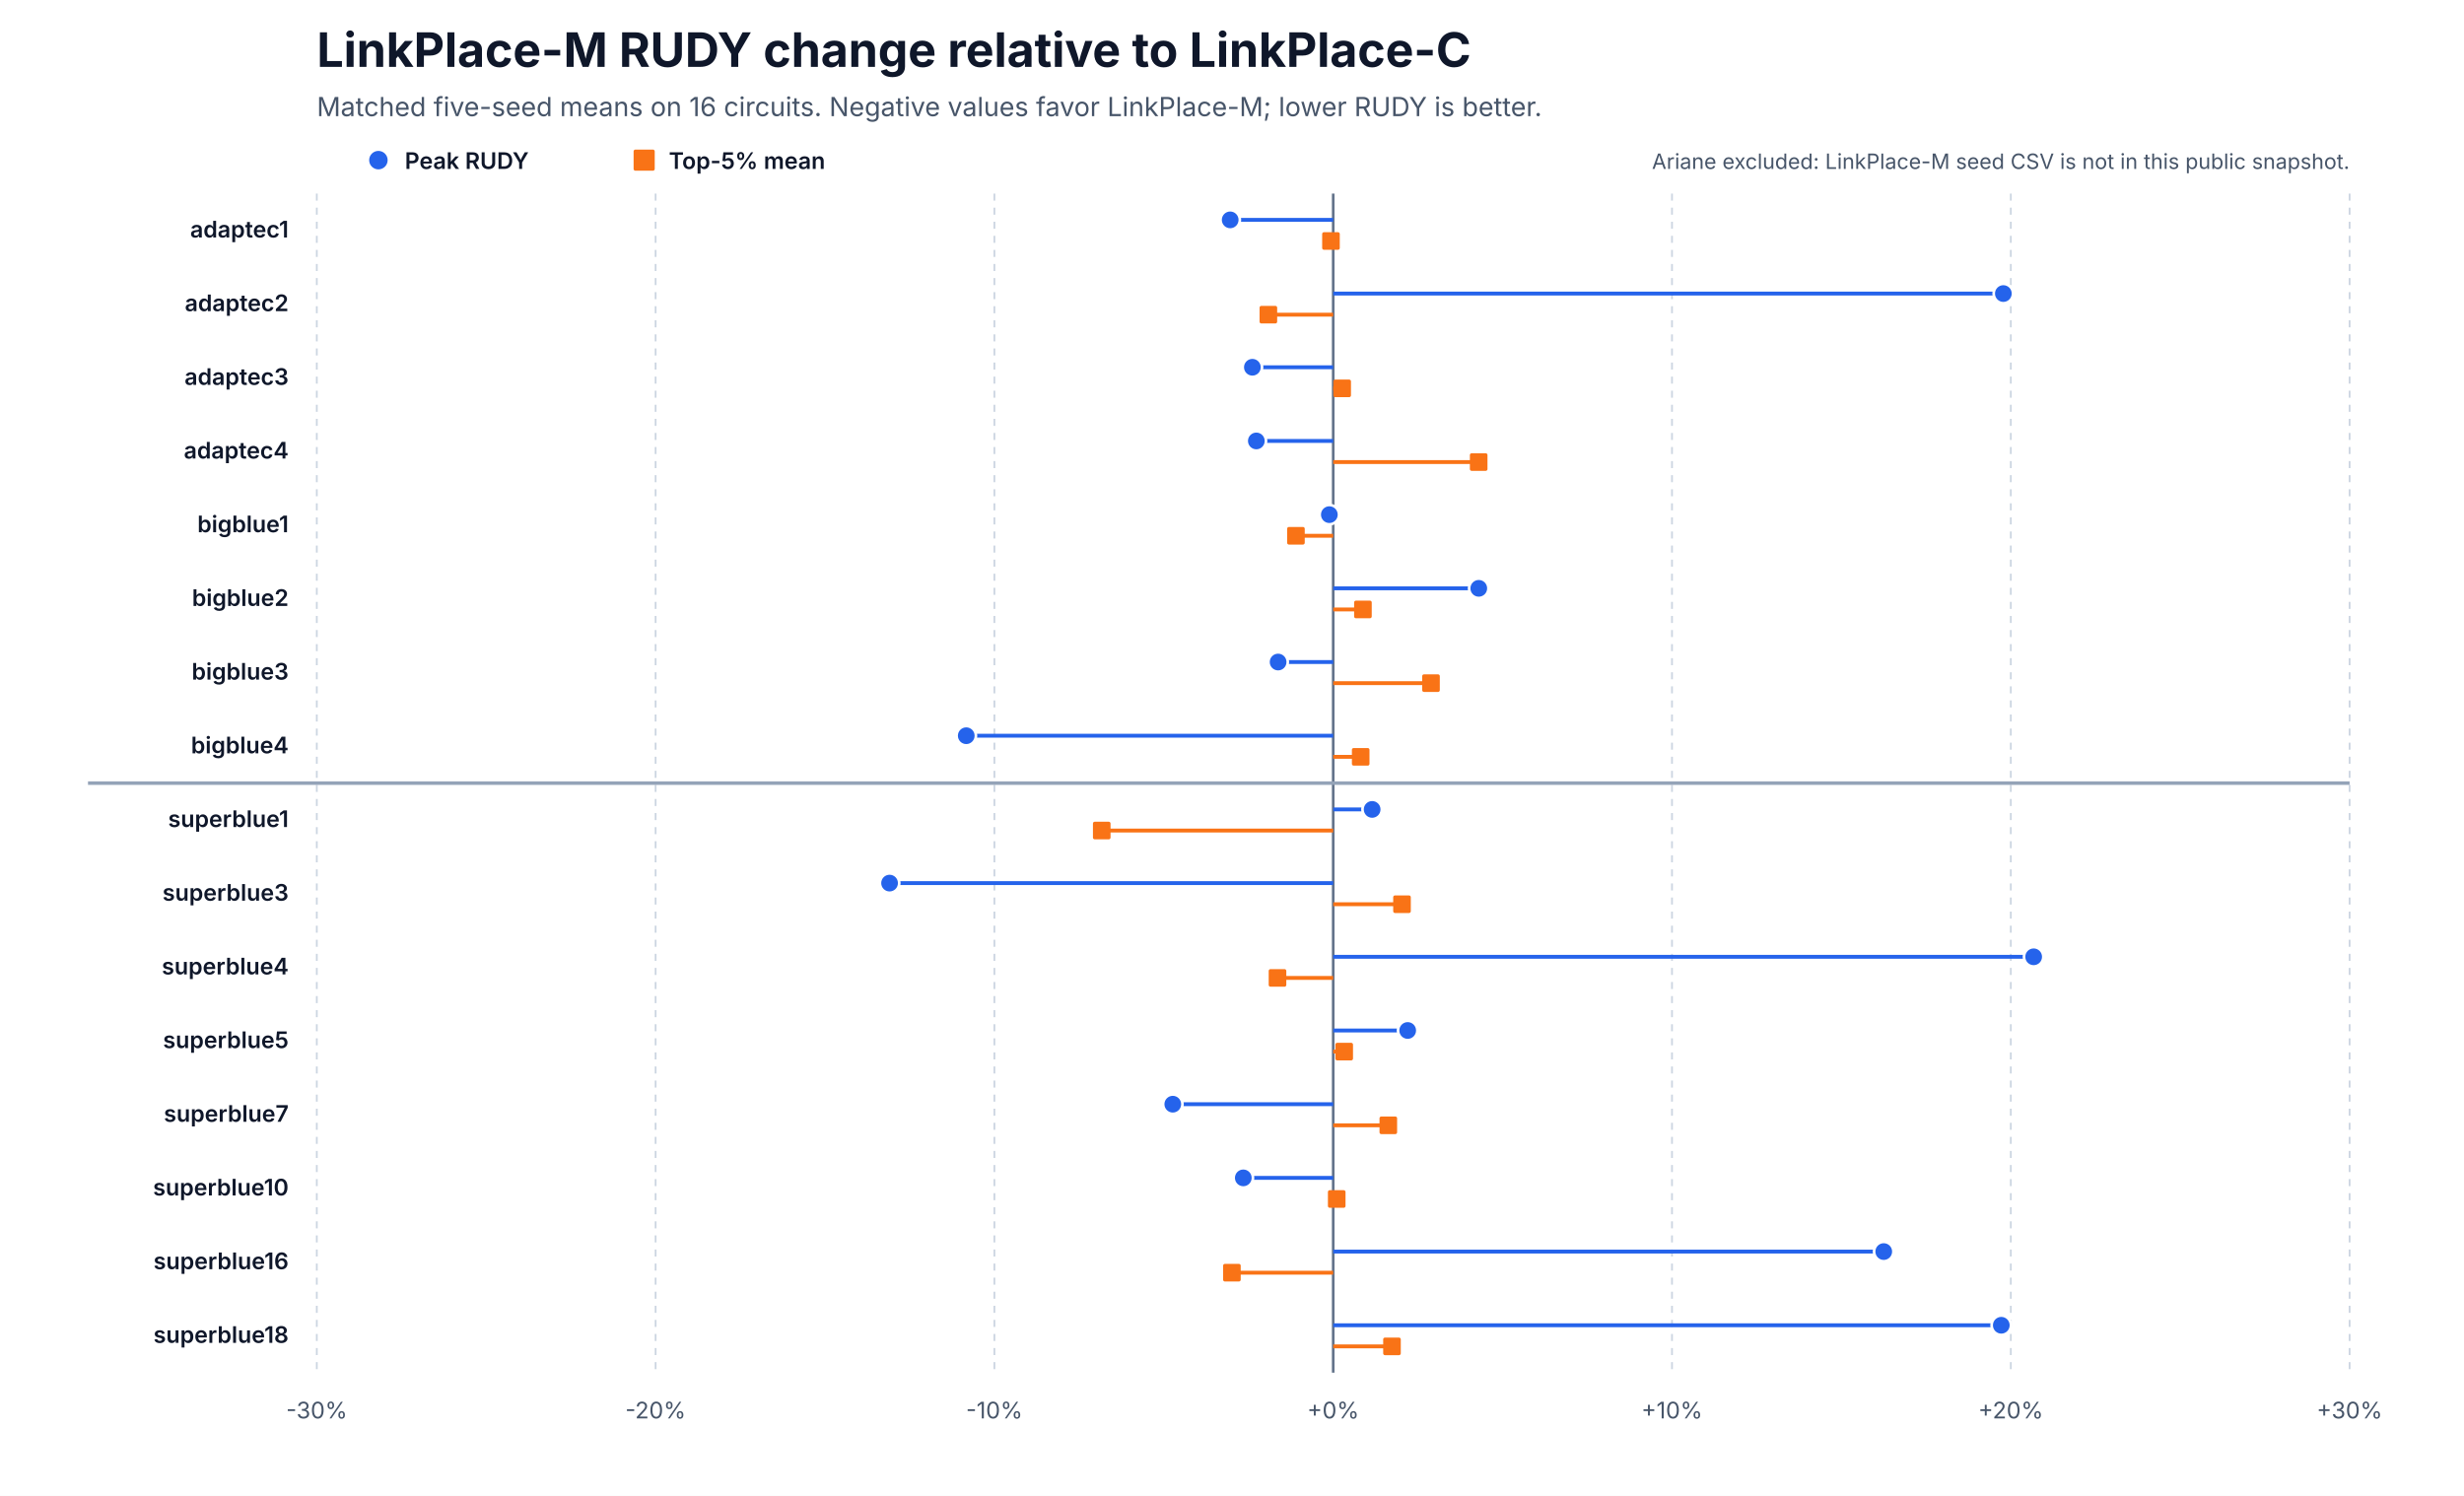
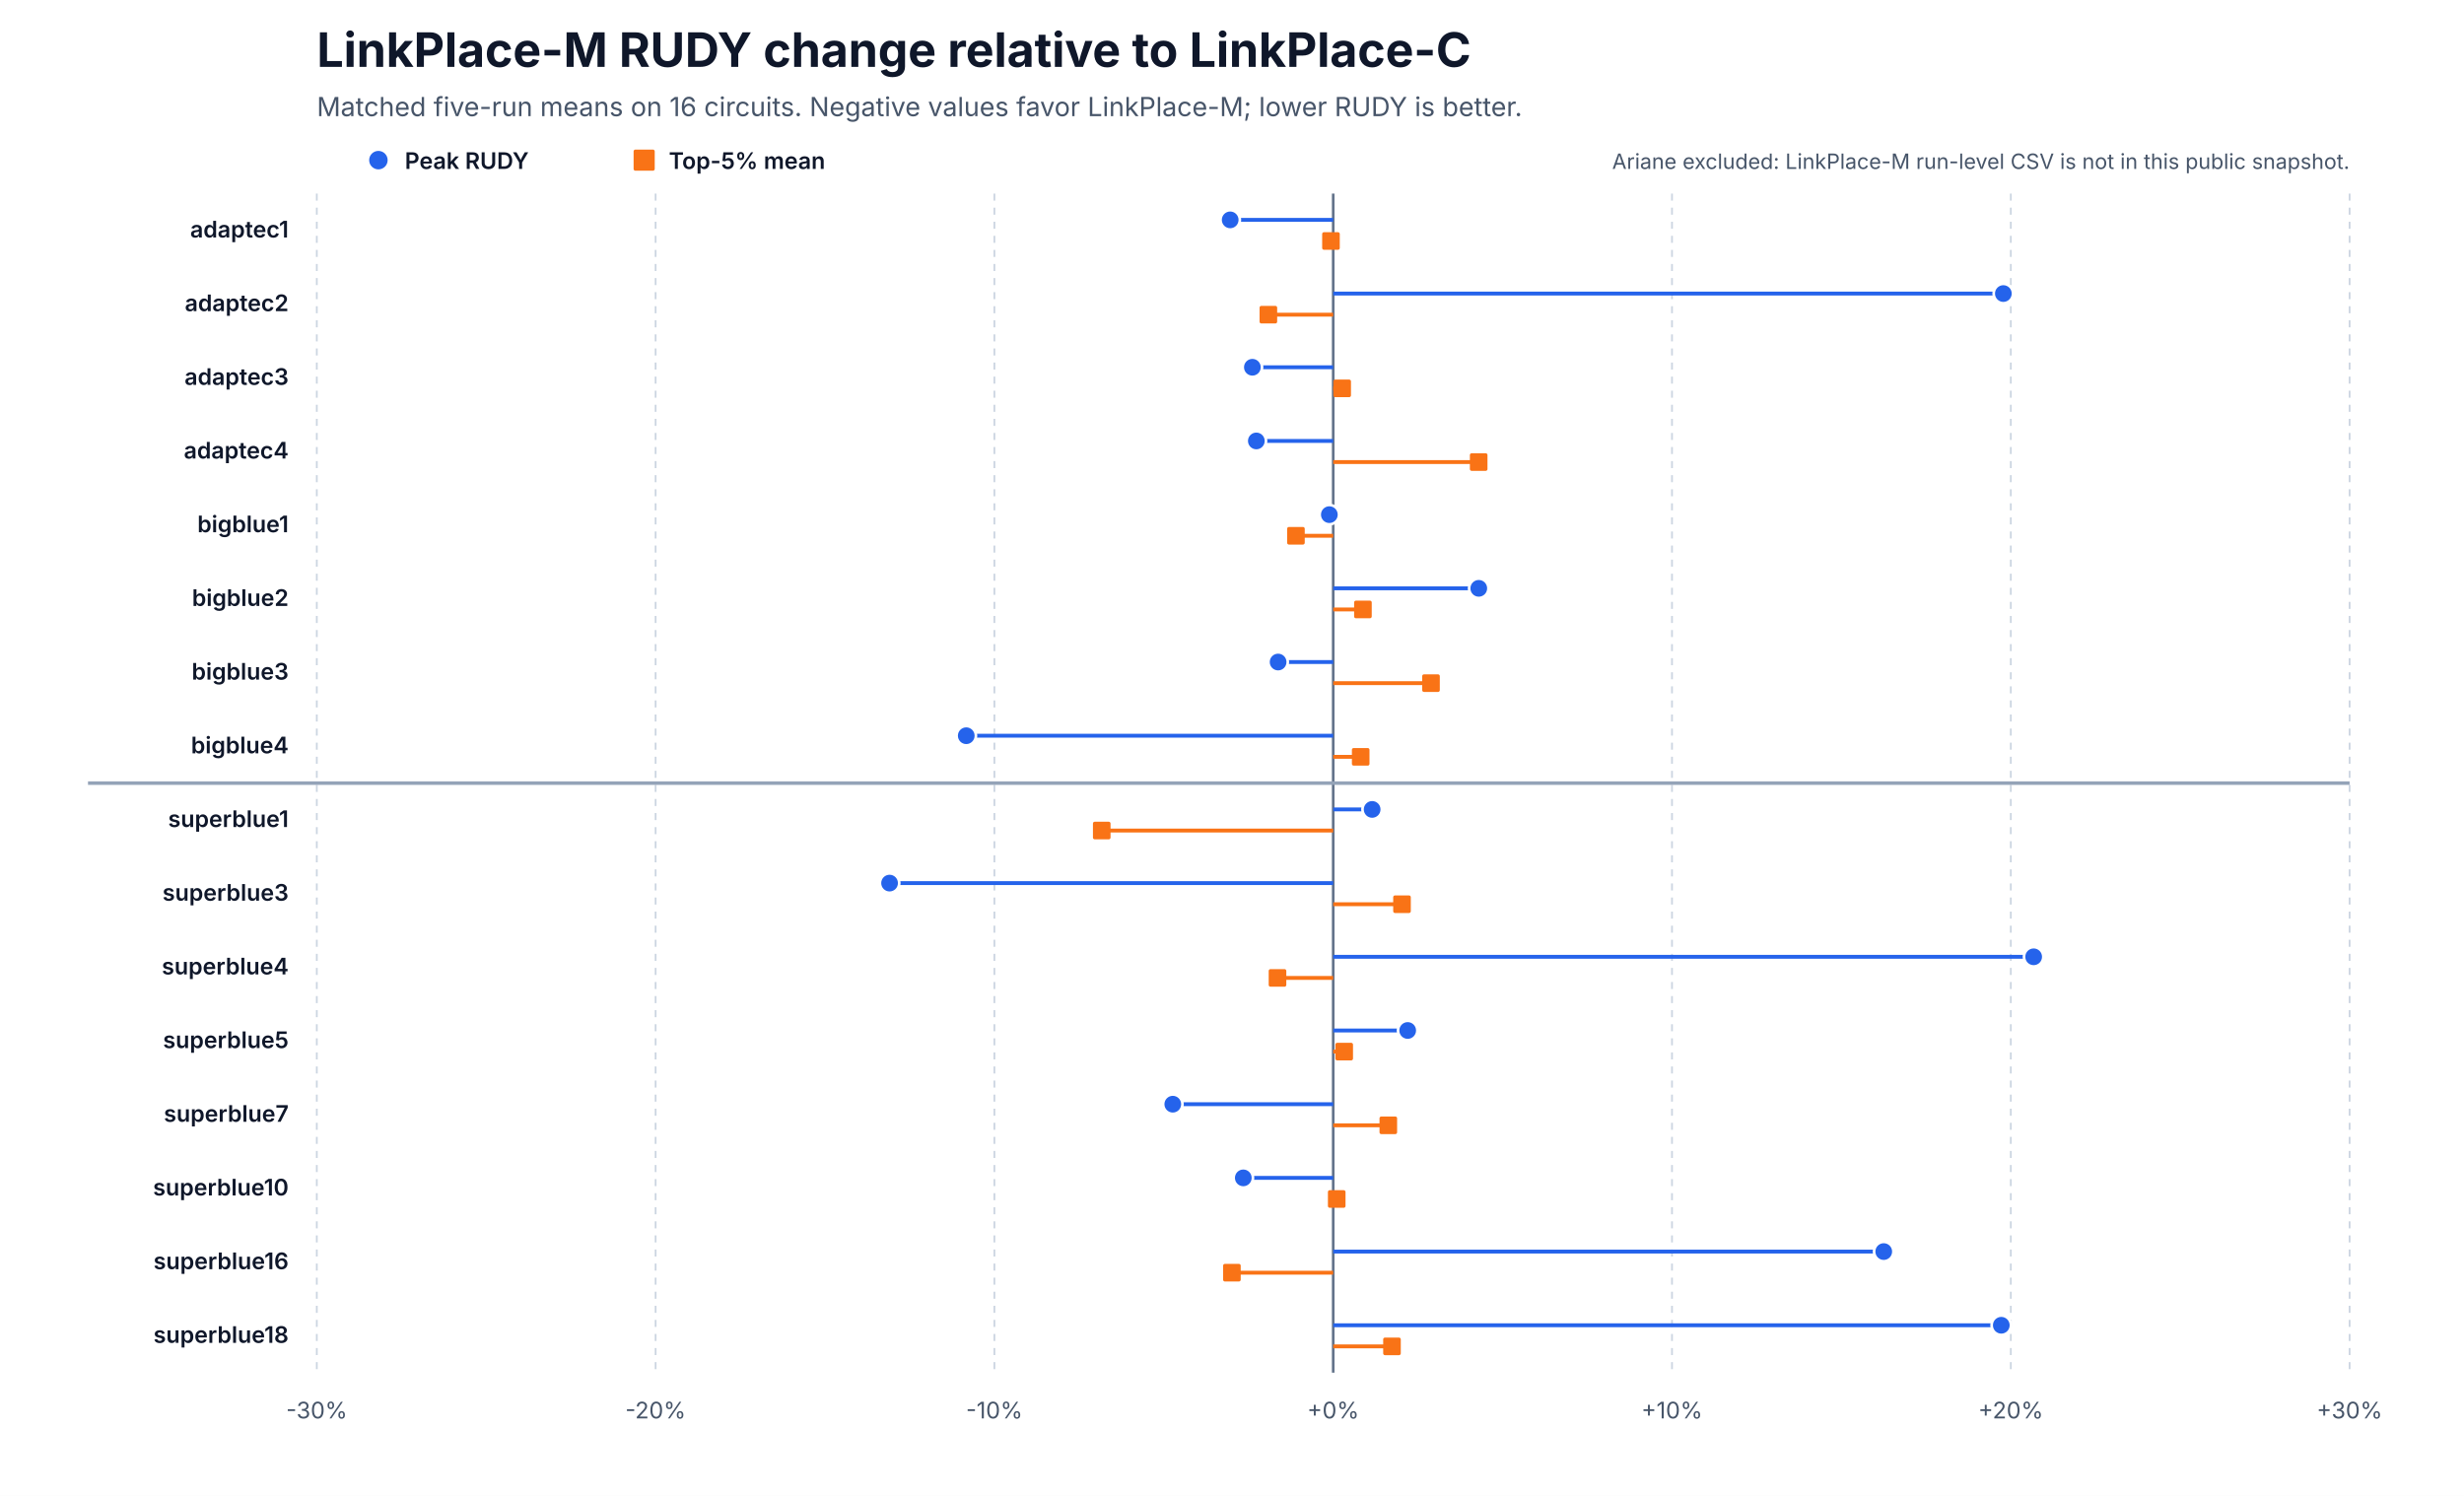
<svg xmlns="http://www.w3.org/2000/svg" width="1400" height="850" viewBox="0 0 1400 850" role="img" aria-labelledby="title desc">
  <style>text { font-family: Inter, ui-sans-serif, system-ui, -apple-system, 'Segoe UI', Arial, sans-serif; fill: #0F172A; }
    .title { font-size: 27px; font-weight: 700; }
    .subtitle { font-size: 15px; fill: #475569; }
    .axis { font-size: 13px; fill: #475569; }
    .label { font-size: 13px; font-weight: 600; }
    .small { font-size: 12px; fill: #475569; }
    .legend { font-size: 13px; font-weight: 600; }</style>
  <rect width="1400" height="850" fill="#FFFFFF" />
  <text x="180.00" y="38.00" class="title" text-anchor="start">LinkPlace-M RUDY change relative to LinkPlace-C</text>
-   <text x="180.00" y="66.00" class="subtitle" text-anchor="start">Matched five-seed means on 16 circuits. Negative values favor LinkPlace-M; lower RUDY is better.</text>
+   <text x="180.00" y="66.00" class="subtitle" text-anchor="start">Matched five-run means on 16 circuits. Negative values favor LinkPlace-M; lower RUDY is better.</text>
  <line x1="180.00" y1="110.00" x2="180.00" y2="780.00" stroke="#CBD5E1" stroke-width="1" stroke-dasharray="4 4" />
  <text x="180.00" y="806.00" class="axis" text-anchor="middle">-30%</text>
  <line x1="372.50" y1="110.00" x2="372.50" y2="780.00" stroke="#CBD5E1" stroke-width="1" stroke-dasharray="4 4" />
  <text x="372.50" y="806.00" class="axis" text-anchor="middle">-20%</text>
  <line x1="565.00" y1="110.00" x2="565.00" y2="780.00" stroke="#CBD5E1" stroke-width="1" stroke-dasharray="4 4" />
  <text x="565.00" y="806.00" class="axis" text-anchor="middle">-10%</text>
  <line x1="757.50" y1="110.00" x2="757.50" y2="780.00" stroke="#64748B" stroke-width="1.5" />
  <text x="757.50" y="806.00" class="axis" text-anchor="middle">+0%</text>
  <line x1="950.00" y1="110.00" x2="950.00" y2="780.00" stroke="#CBD5E1" stroke-width="1" stroke-dasharray="4 4" />
  <text x="950.00" y="806.00" class="axis" text-anchor="middle">+10%</text>
  <line x1="1142.50" y1="110.00" x2="1142.50" y2="780.00" stroke="#CBD5E1" stroke-width="1" stroke-dasharray="4 4" />
  <text x="1142.50" y="806.00" class="axis" text-anchor="middle">+20%</text>
  <line x1="1335.00" y1="110.00" x2="1335.00" y2="780.00" stroke="#CBD5E1" stroke-width="1" stroke-dasharray="4 4" />
  <text x="1335.00" y="806.00" class="axis" text-anchor="middle">+30%</text>
  <text x="164.00" y="134.94" class="label" text-anchor="end">adaptec1</text>
  <line x1="757.50" y1="124.94" x2="698.97" y2="124.94" stroke="#2563EB" stroke-width="2.2" />
  <circle cx="698.97" cy="124.94" r="5.50" fill="#2563EB" stroke="#FFFFFF" stroke-width="1.5" />
  <line x1="757.50" y1="136.94" x2="756.23" y2="136.94" stroke="#F97316" stroke-width="2.2" />
  <rect x="751.23" y="131.94" width="10.00" height="10.00" rx="1" fill="#F97316" />
  <text x="164.00" y="176.81" class="label" text-anchor="end">adaptec2</text>
  <line x1="757.50" y1="166.81" x2="1138.27" y2="166.81" stroke="#2563EB" stroke-width="2.2" />
  <circle cx="1138.27" cy="166.81" r="5.50" fill="#2563EB" stroke="#FFFFFF" stroke-width="1.5" />
  <line x1="757.50" y1="178.81" x2="720.66" y2="178.81" stroke="#F97316" stroke-width="2.2" />
  <rect x="715.66" y="173.81" width="10.00" height="10.00" rx="1" fill="#F97316" />
  <text x="164.00" y="218.69" class="label" text-anchor="end">adaptec3</text>
  <line x1="757.50" y1="208.69" x2="711.58" y2="208.69" stroke="#2563EB" stroke-width="2.2" />
  <circle cx="711.58" cy="208.69" r="5.50" fill="#2563EB" stroke="#FFFFFF" stroke-width="1.5" />
  <line x1="757.50" y1="220.69" x2="762.60" y2="220.69" stroke="#F97316" stroke-width="2.2" />
  <rect x="757.60" y="215.69" width="10.00" height="10.00" rx="1" fill="#F97316" />
  <text x="164.00" y="260.56" class="label" text-anchor="end">adaptec4</text>
  <line x1="757.50" y1="250.56" x2="713.83" y2="250.56" stroke="#2563EB" stroke-width="2.2" />
  <circle cx="713.83" cy="250.56" r="5.50" fill="#2563EB" stroke="#FFFFFF" stroke-width="1.5" />
  <line x1="757.50" y1="262.56" x2="840.16" y2="262.56" stroke="#F97316" stroke-width="2.2" />
  <rect x="835.16" y="257.56" width="10.00" height="10.00" rx="1" fill="#F97316" />
  <text x="164.00" y="302.44" class="label" text-anchor="end">bigblue1</text>
  <line x1="757.50" y1="292.44" x2="755.31" y2="292.44" stroke="#2563EB" stroke-width="2.2" />
  <circle cx="755.31" cy="292.44" r="5.50" fill="#2563EB" stroke="#FFFFFF" stroke-width="1.5" />
  <line x1="757.50" y1="304.44" x2="736.33" y2="304.44" stroke="#F97316" stroke-width="2.2" />
  <rect x="731.33" y="299.44" width="10.00" height="10.00" rx="1" fill="#F97316" />
  <text x="164.00" y="344.31" class="label" text-anchor="end">bigblue2</text>
  <line x1="757.50" y1="334.31" x2="840.21" y2="334.31" stroke="#2563EB" stroke-width="2.2" />
  <circle cx="840.21" cy="334.31" r="5.50" fill="#2563EB" stroke="#FFFFFF" stroke-width="1.5" />
  <line x1="757.50" y1="346.31" x2="774.39" y2="346.31" stroke="#F97316" stroke-width="2.2" />
  <rect x="769.39" y="341.31" width="10.00" height="10.00" rx="1" fill="#F97316" />
  <text x="164.00" y="386.19" class="label" text-anchor="end">bigblue3</text>
  <line x1="757.50" y1="376.19" x2="726.20" y2="376.19" stroke="#2563EB" stroke-width="2.2" />
  <circle cx="726.20" cy="376.19" r="5.50" fill="#2563EB" stroke="#FFFFFF" stroke-width="1.5" />
  <line x1="757.50" y1="388.19" x2="813.07" y2="388.19" stroke="#F97316" stroke-width="2.2" />
  <rect x="808.07" y="383.19" width="10.00" height="10.00" rx="1" fill="#F97316" />
  <text x="164.00" y="428.06" class="label" text-anchor="end">bigblue4</text>
  <line x1="50.00" y1="445.00" x2="1335.00" y2="445.00" stroke="#94A3B8" stroke-width="2" />
  <line x1="757.50" y1="418.06" x2="549.01" y2="418.06" stroke="#2563EB" stroke-width="2.2" />
  <circle cx="549.01" cy="418.06" r="5.50" fill="#2563EB" stroke="#FFFFFF" stroke-width="1.5" />
  <line x1="757.50" y1="430.06" x2="773.12" y2="430.06" stroke="#F97316" stroke-width="2.2" />
  <rect x="768.12" y="425.06" width="10.00" height="10.00" rx="1" fill="#F97316" />
  <text x="164.00" y="469.94" class="label" text-anchor="end">superblue1</text>
  <line x1="757.50" y1="459.94" x2="779.63" y2="459.94" stroke="#2563EB" stroke-width="2.2" />
  <circle cx="779.63" cy="459.94" r="5.50" fill="#2563EB" stroke="#FFFFFF" stroke-width="1.5" />
  <line x1="757.50" y1="471.94" x2="625.99" y2="471.94" stroke="#F97316" stroke-width="2.2" />
  <rect x="620.99" y="466.94" width="10.00" height="10.00" rx="1" fill="#F97316" />
  <text x="164.00" y="511.81" class="label" text-anchor="end">superblue3</text>
  <line x1="757.50" y1="501.81" x2="505.44" y2="501.81" stroke="#2563EB" stroke-width="2.2" />
  <circle cx="505.44" cy="501.81" r="5.50" fill="#2563EB" stroke="#FFFFFF" stroke-width="1.5" />
  <line x1="757.50" y1="513.81" x2="796.59" y2="513.81" stroke="#F97316" stroke-width="2.2" />
  <rect x="791.59" y="508.81" width="10.00" height="10.00" rx="1" fill="#F97316" />
  <text x="164.00" y="553.69" class="label" text-anchor="end">superblue4</text>
  <line x1="757.50" y1="543.69" x2="1155.49" y2="543.69" stroke="#2563EB" stroke-width="2.2" />
  <circle cx="1155.49" cy="543.69" r="5.50" fill="#2563EB" stroke="#FFFFFF" stroke-width="1.5" />
  <line x1="757.50" y1="555.69" x2="725.85" y2="555.69" stroke="#F97316" stroke-width="2.2" />
  <rect x="720.85" y="550.69" width="10.00" height="10.00" rx="1" fill="#F97316" />
  <text x="164.00" y="595.56" class="label" text-anchor="end">superblue5</text>
  <line x1="757.50" y1="585.56" x2="799.82" y2="585.56" stroke="#2563EB" stroke-width="2.2" />
  <circle cx="799.82" cy="585.56" r="5.50" fill="#2563EB" stroke="#FFFFFF" stroke-width="1.5" />
  <line x1="757.50" y1="597.56" x2="763.75" y2="597.56" stroke="#F97316" stroke-width="2.2" />
  <rect x="758.75" y="592.56" width="10.00" height="10.00" rx="1" fill="#F97316" />
  <text x="164.00" y="637.44" class="label" text-anchor="end">superblue7</text>
  <line x1="757.50" y1="627.44" x2="666.36" y2="627.44" stroke="#2563EB" stroke-width="2.2" />
  <circle cx="666.36" cy="627.44" r="5.50" fill="#2563EB" stroke="#FFFFFF" stroke-width="1.5" />
  <line x1="757.50" y1="639.44" x2="788.81" y2="639.44" stroke="#F97316" stroke-width="2.2" />
  <rect x="783.81" y="634.44" width="10.00" height="10.00" rx="1" fill="#F97316" />
  <text x="164.00" y="679.31" class="label" text-anchor="end">superblue10</text>
  <line x1="757.50" y1="669.31" x2="706.42" y2="669.31" stroke="#2563EB" stroke-width="2.2" />
  <circle cx="706.42" cy="669.31" r="5.50" fill="#2563EB" stroke="#FFFFFF" stroke-width="1.5" />
  <line x1="757.50" y1="681.31" x2="759.50" y2="681.31" stroke="#F97316" stroke-width="2.2" />
  <rect x="754.50" y="676.31" width="10.00" height="10.00" rx="1" fill="#F97316" />
  <text x="164.00" y="721.19" class="label" text-anchor="end">superblue16</text>
  <line x1="757.50" y1="711.19" x2="1070.31" y2="711.19" stroke="#2563EB" stroke-width="2.2" />
  <circle cx="1070.31" cy="711.19" r="5.50" fill="#2563EB" stroke="#FFFFFF" stroke-width="1.5" />
  <line x1="757.50" y1="723.19" x2="699.95" y2="723.19" stroke="#F97316" stroke-width="2.2" />
  <rect x="694.95" y="718.19" width="10.00" height="10.00" rx="1" fill="#F97316" />
  <text x="164.00" y="763.06" class="label" text-anchor="end">superblue18</text>
  <line x1="757.50" y1="753.06" x2="1137.10" y2="753.06" stroke="#2563EB" stroke-width="2.2" />
  <circle cx="1137.10" cy="753.06" r="5.50" fill="#2563EB" stroke="#FFFFFF" stroke-width="1.5" />
  <line x1="757.50" y1="765.06" x2="790.90" y2="765.06" stroke="#F97316" stroke-width="2.2" />
  <rect x="785.90" y="760.06" width="10.00" height="10.00" rx="1" fill="#F97316" />
  <circle cx="215.00" cy="91.00" r="6.00" fill="#2563EB" stroke="#FFFFFF" stroke-width="1.5" />
  <text x="230.00" y="96.00" class="legend" text-anchor="start">Peak RUDY</text>
  <rect x="360.00" y="85.00" width="12.00" height="12.00" rx="1" fill="#F97316" />
  <text x="380.00" y="96.00" class="legend" text-anchor="start">Top-5% mean</text>
-   <text x="1335.00" y="96.00" class="small" text-anchor="end">Ariane excluded: LinkPlace-M seed CSV is not in this public snapshot.</text>
+   <text x="1335.00" y="96.00" class="small" text-anchor="end">Ariane excluded: LinkPlace-M run-level CSV is not in this public snapshot.</text>
</svg>
